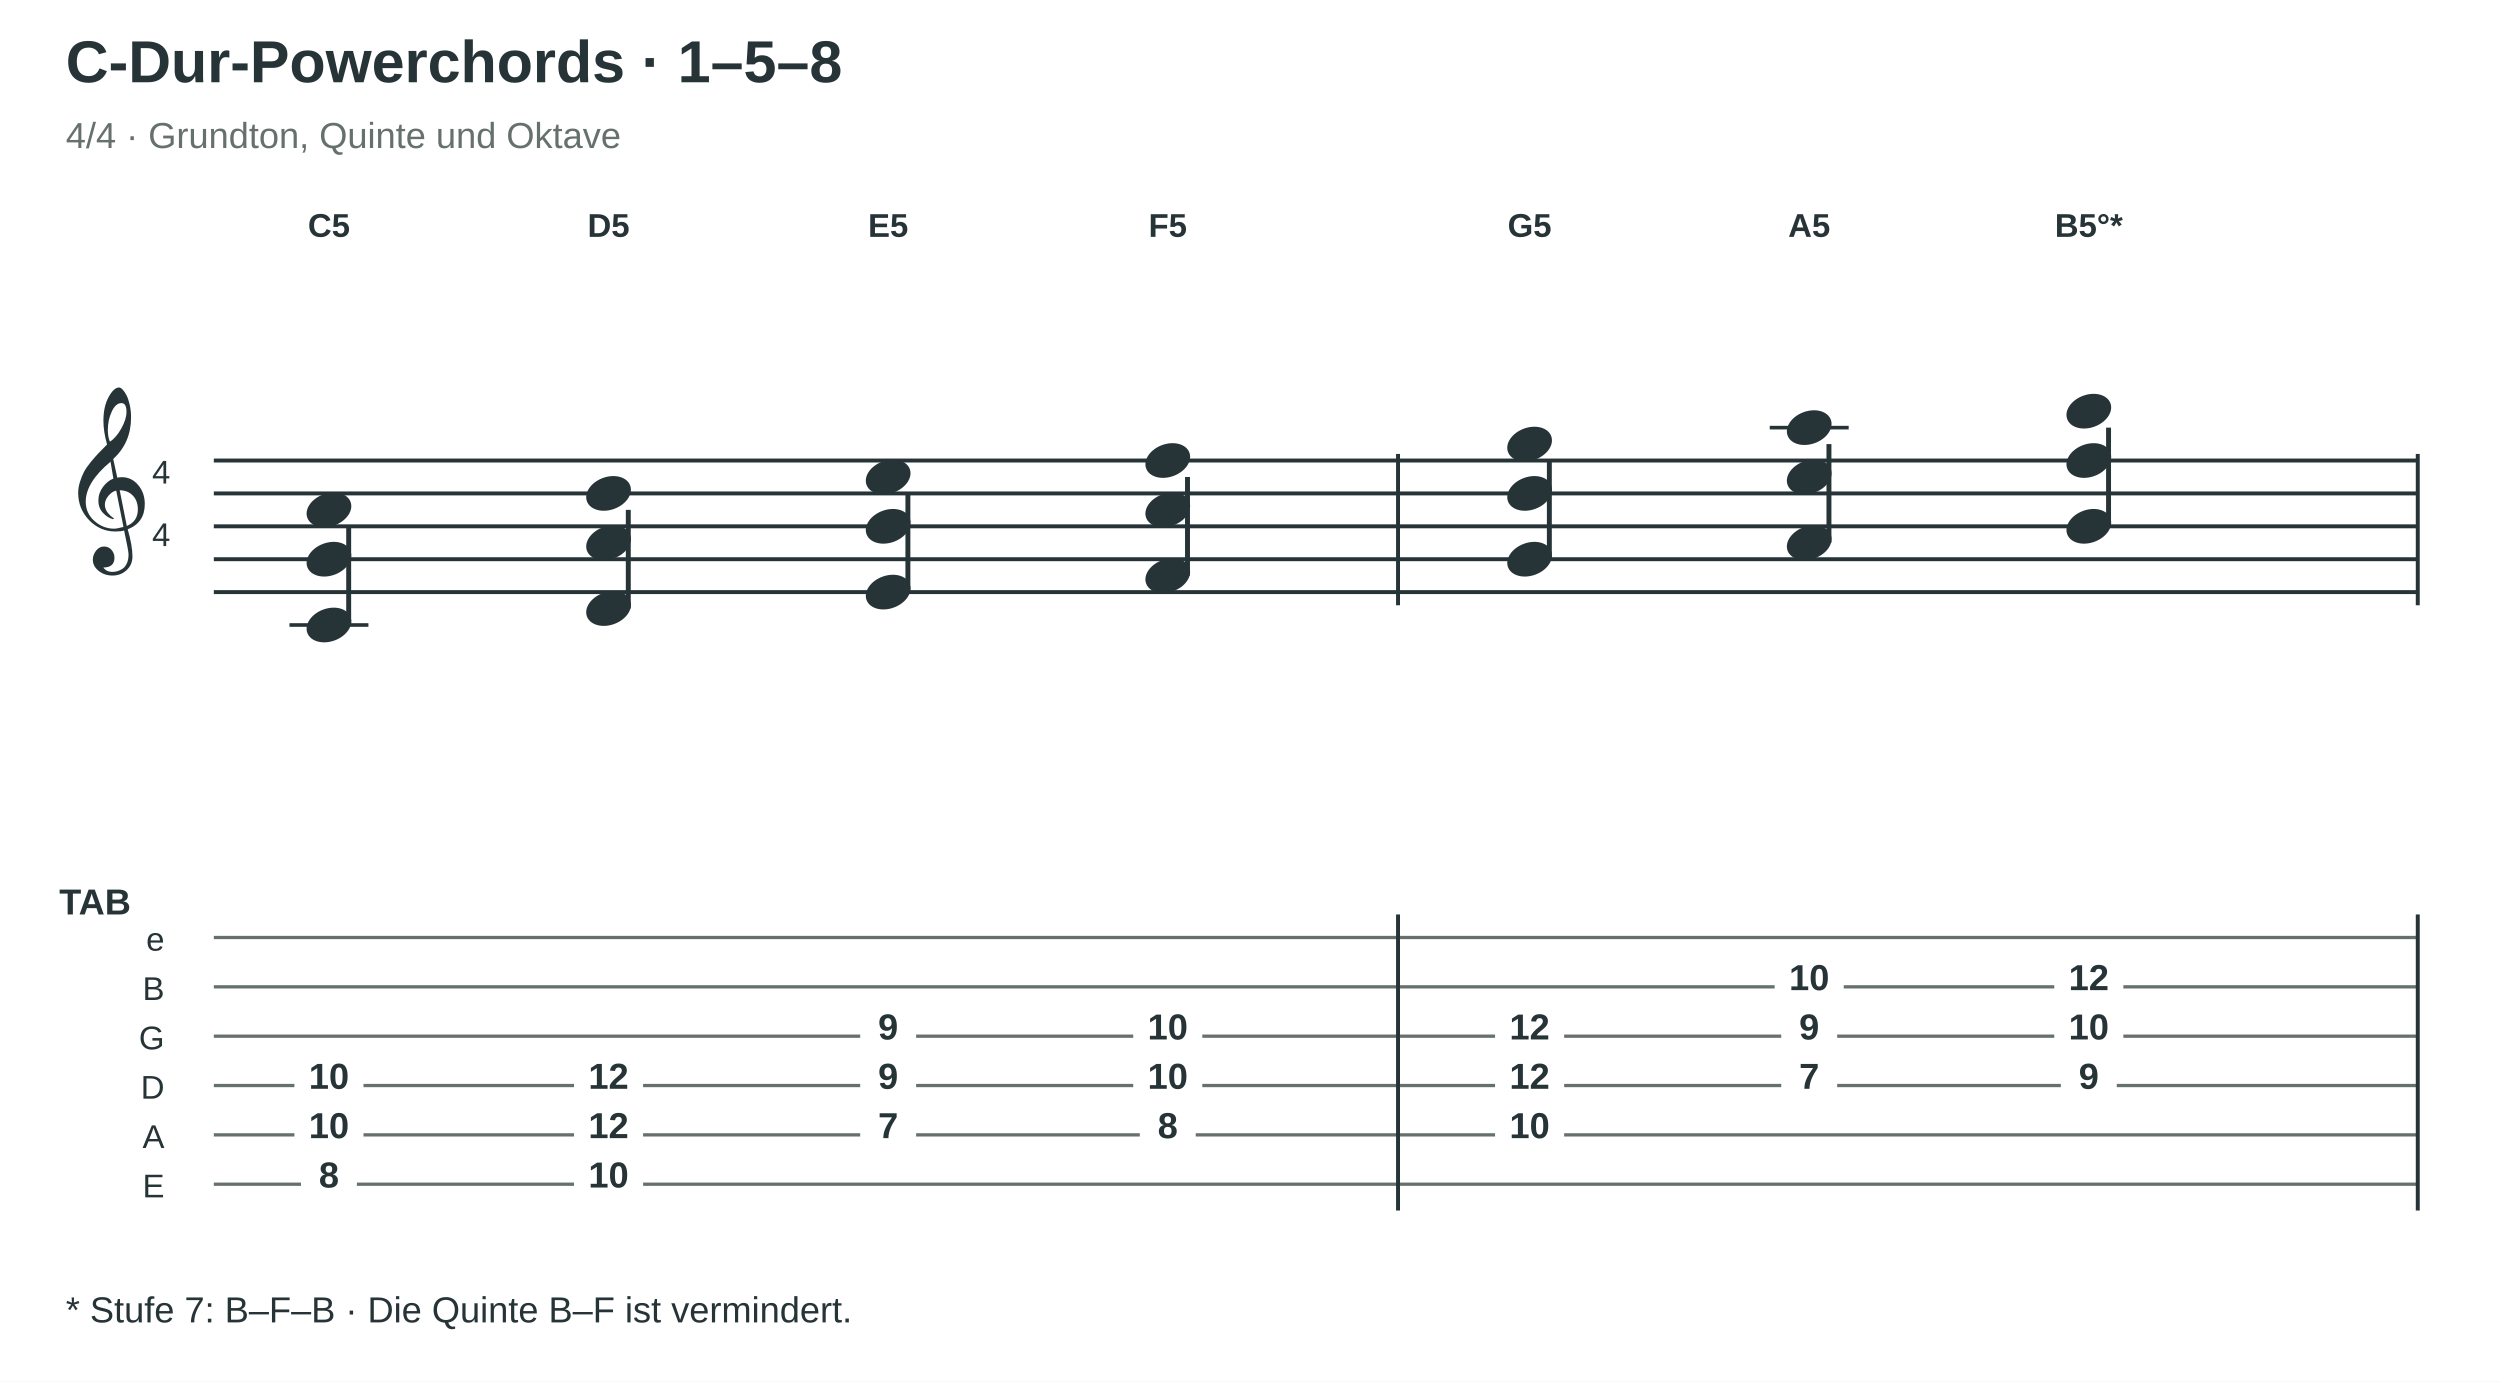
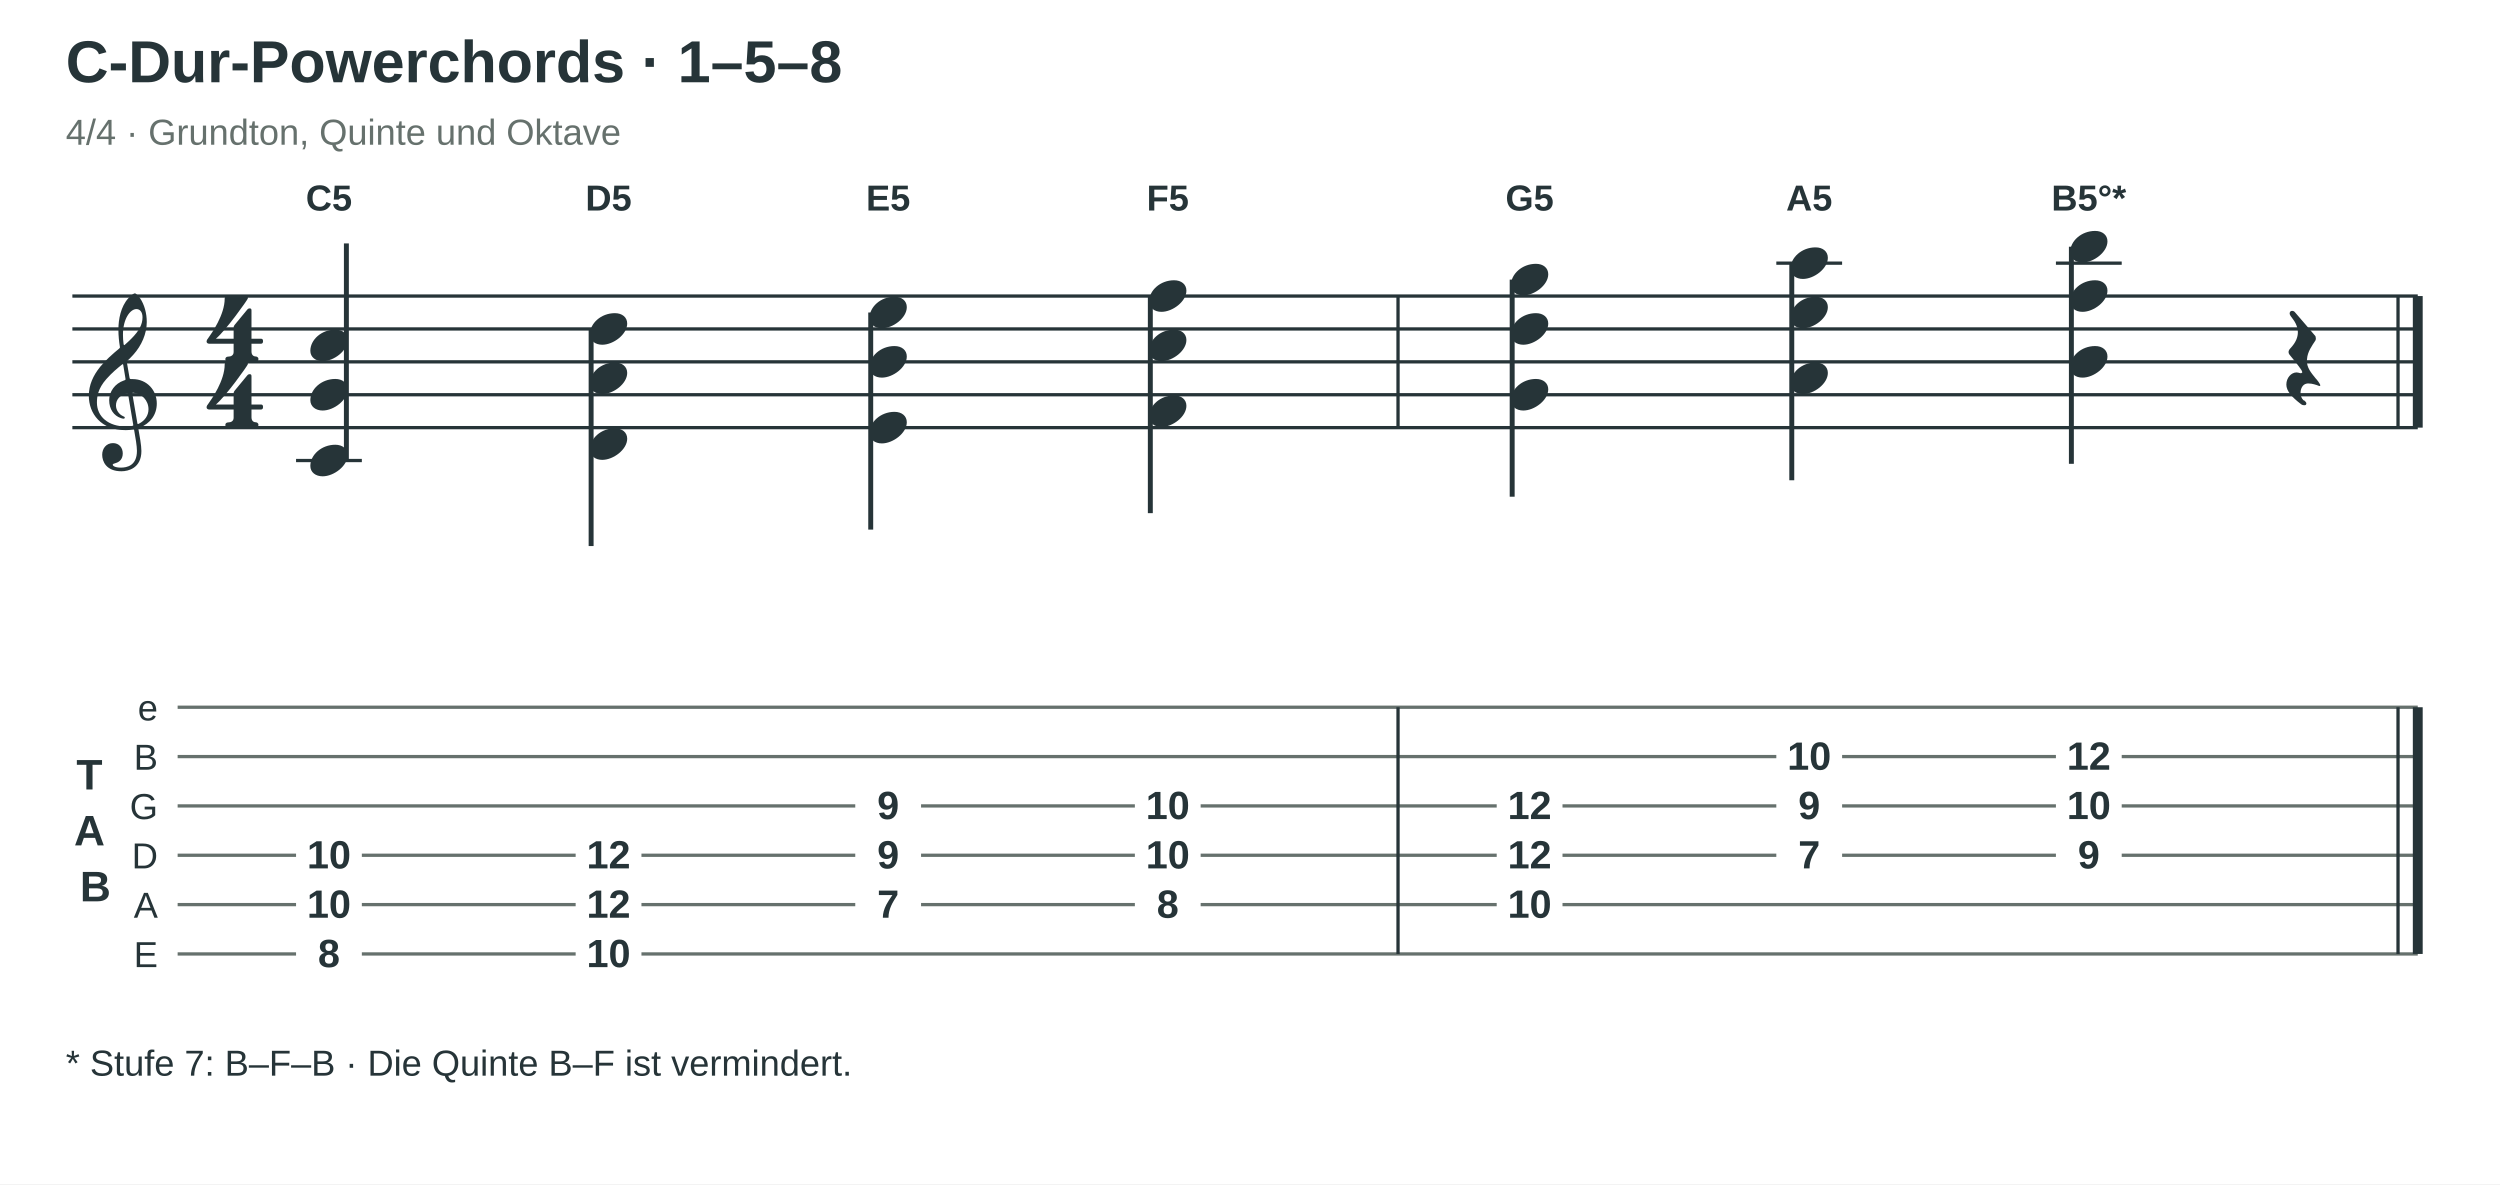
- <svg xmlns="http://www.w3.org/2000/svg" width="760" height="420" viewBox="0 0 760 420" role="img" aria-labelledby="title desc">
-   <rect width="100%" height="100%" fill="#fff" />
-   <text x="20" y="25" font-family="Arial,sans-serif" font-weight="700" font-size="18" fill="#263438">C-Dur-Powerchords · 1–5–8</text>
-   <text x="20" y="45" font-family="Arial,sans-serif" font-size="11" fill="#66716d">4/4 · Grundton, Quinte und Oktave</text>
-   <text x="18" y="161" font-family="serif" font-size="48" fill="#263438">𝄞</text>
-   <text x="49" y="147" text-anchor="middle" font-family="Arial,sans-serif" font-size="10" fill="#263438">4</text>
-   <text x="49" y="166" text-anchor="middle" font-family="Arial,sans-serif" font-size="10" fill="#263438">4</text>
-   <line x1="65" y1="140" x2="735" y2="140" stroke="#263438" stroke-width="1.2" />
-   <line x1="65" y1="150" x2="735" y2="150" stroke="#263438" stroke-width="1.2" />
-   <line x1="65" y1="160" x2="735" y2="160" stroke="#263438" stroke-width="1.2" />
-   <line x1="65" y1="170" x2="735" y2="170" stroke="#263438" stroke-width="1.2" />
-   <line x1="65" y1="180" x2="735" y2="180" stroke="#263438" stroke-width="1.2" />
-   <line x1="425" y1="138" x2="425" y2="184" stroke="#263438" stroke-width="1.2" />
-   <line x1="735" y1="138" x2="735" y2="184" stroke="#263438" stroke-width="1.2" />
-   <text x="100" y="72" text-anchor="middle" font-family="Arial,sans-serif" font-size="10" font-weight="700" fill="#263438">C5</text>
-   <line x1="88" y1="190" x2="112" y2="190" stroke="#263438" stroke-width="1.1" />
-   <ellipse cx="100" cy="190" rx="7" ry="5" transform="rotate(-20 100 190)" fill="#263438" />
-   <ellipse cx="100" cy="170" rx="7" ry="5" transform="rotate(-20 100 170)" fill="#263438" />
-   <ellipse cx="100" cy="155" rx="7" ry="5" transform="rotate(-20 100 155)" fill="#263438" />
-   <path d="M106 190V160" stroke="#263438" stroke-width="1.5" />
-   <text x="185" y="72" text-anchor="middle" font-family="Arial,sans-serif" font-size="10" font-weight="700" fill="#263438">D5</text>
-   <ellipse cx="185" cy="185" rx="7" ry="5" transform="rotate(-20 185 185)" fill="#263438" />
-   <ellipse cx="185" cy="165" rx="7" ry="5" transform="rotate(-20 185 165)" fill="#263438" />
-   <ellipse cx="185" cy="150" rx="7" ry="5" transform="rotate(-20 185 150)" fill="#263438" />
-   <path d="M191 185V155" stroke="#263438" stroke-width="1.5" />
-   <text x="270" y="72" text-anchor="middle" font-family="Arial,sans-serif" font-size="10" font-weight="700" fill="#263438">E5</text>
-   <ellipse cx="270" cy="180" rx="7" ry="5" transform="rotate(-20 270 180)" fill="#263438" />
-   <ellipse cx="270" cy="160" rx="7" ry="5" transform="rotate(-20 270 160)" fill="#263438" />
-   <ellipse cx="270" cy="145" rx="7" ry="5" transform="rotate(-20 270 145)" fill="#263438" />
-   <path d="M276 180V150" stroke="#263438" stroke-width="1.5" />
-   <text x="355" y="72" text-anchor="middle" font-family="Arial,sans-serif" font-size="10" font-weight="700" fill="#263438">F5</text>
-   <ellipse cx="355" cy="175" rx="7" ry="5" transform="rotate(-20 355 175)" fill="#263438" />
-   <ellipse cx="355" cy="155" rx="7" ry="5" transform="rotate(-20 355 155)" fill="#263438" />
-   <ellipse cx="355" cy="140" rx="7" ry="5" transform="rotate(-20 355 140)" fill="#263438" />
-   <path d="M361 175V145" stroke="#263438" stroke-width="1.5" />
-   <text x="465" y="72" text-anchor="middle" font-family="Arial,sans-serif" font-size="10" font-weight="700" fill="#263438">G5</text>
-   <ellipse cx="465" cy="170" rx="7" ry="5" transform="rotate(-20 465 170)" fill="#263438" />
-   <ellipse cx="465" cy="150" rx="7" ry="5" transform="rotate(-20 465 150)" fill="#263438" />
-   <ellipse cx="465" cy="135" rx="7" ry="5" transform="rotate(-20 465 135)" fill="#263438" />
-   <path d="M471 170V140" stroke="#263438" stroke-width="1.5" />
-   <text x="550" y="72" text-anchor="middle" font-family="Arial,sans-serif" font-size="10" font-weight="700" fill="#263438">A5</text>
-   <line x1="538" y1="130" x2="562" y2="130" stroke="#263438" stroke-width="1.1" />
-   <ellipse cx="550" cy="165" rx="7" ry="5" transform="rotate(-20 550 165)" fill="#263438" />
-   <ellipse cx="550" cy="145" rx="7" ry="5" transform="rotate(-20 550 145)" fill="#263438" />
-   <ellipse cx="550" cy="130" rx="7" ry="5" transform="rotate(-20 550 130)" fill="#263438" />
-   <path d="M556 165V135" stroke="#263438" stroke-width="1.5" />
-   <text x="635" y="72" text-anchor="middle" font-family="Arial,sans-serif" font-size="10" font-weight="700" fill="#263438">B5°*</text>
-   <ellipse cx="635" cy="160" rx="7" ry="5" transform="rotate(-20 635 160)" fill="#263438" />
-   <ellipse cx="635" cy="140" rx="7" ry="5" transform="rotate(-20 635 140)" fill="#263438" />
-   <ellipse cx="635" cy="125" rx="7" ry="5" transform="rotate(-20 635 125)" fill="#263438" />
-   <path d="M641 160V130" stroke="#263438" stroke-width="1.5" />
-   <text x="18" y="278" font-family="Arial,sans-serif" font-weight="700" font-size="11" fill="#263438">TAB</text>
-   <line x1="65" y1="285" x2="735" y2="285" stroke="#66716d" stroke-width="1" />
-   <text x="50" y="289" text-anchor="end" font-family="Arial,sans-serif" font-size="10" fill="#263438">e</text>
-   <line x1="65" y1="300" x2="735" y2="300" stroke="#66716d" stroke-width="1" />
-   <text x="50" y="304" text-anchor="end" font-family="Arial,sans-serif" font-size="10" fill="#263438">B</text>
-   <line x1="65" y1="315" x2="735" y2="315" stroke="#66716d" stroke-width="1" />
-   <text x="50" y="319" text-anchor="end" font-family="Arial,sans-serif" font-size="10" fill="#263438">G</text>
-   <line x1="65" y1="330" x2="735" y2="330" stroke="#66716d" stroke-width="1" />
-   <text x="50" y="334" text-anchor="end" font-family="Arial,sans-serif" font-size="10" fill="#263438">D</text>
-   <line x1="65" y1="345" x2="735" y2="345" stroke="#66716d" stroke-width="1" />
-   <text x="50" y="349" text-anchor="end" font-family="Arial,sans-serif" font-size="10" fill="#263438">A</text>
-   <line x1="65" y1="360" x2="735" y2="360" stroke="#66716d" stroke-width="1" />
-   <text x="50" y="364" text-anchor="end" font-family="Arial,sans-serif" font-size="10" fill="#263438">E</text>
-   <line x1="425" y1="278" x2="425" y2="368" stroke="#263438" stroke-width="1.2" />
-   <line x1="735" y1="278" x2="735" y2="368" stroke="#263438" stroke-width="1.2" />
-   <rect x="91.5" y="350" width="17" height="14" fill="#fff" />
-   <text x="100" y="361" text-anchor="middle" font-family="Arial,sans-serif" font-size="11" font-weight="700" fill="#263438">8</text>
-   <rect x="89.5" y="335" width="21" height="14" fill="#fff" />
-   <text x="100" y="346" text-anchor="middle" font-family="Arial,sans-serif" font-size="11" font-weight="700" fill="#263438">10</text>
-   <rect x="89.5" y="320" width="21" height="14" fill="#fff" />
-   <text x="100" y="331" text-anchor="middle" font-family="Arial,sans-serif" font-size="11" font-weight="700" fill="#263438">10</text>
-   <rect x="174.5" y="350" width="21" height="14" fill="#fff" />
-   <text x="185" y="361" text-anchor="middle" font-family="Arial,sans-serif" font-size="11" font-weight="700" fill="#263438">10</text>
-   <rect x="174.5" y="335" width="21" height="14" fill="#fff" />
-   <text x="185" y="346" text-anchor="middle" font-family="Arial,sans-serif" font-size="11" font-weight="700" fill="#263438">12</text>
-   <rect x="174.5" y="320" width="21" height="14" fill="#fff" />
-   <text x="185" y="331" text-anchor="middle" font-family="Arial,sans-serif" font-size="11" font-weight="700" fill="#263438">12</text>
-   <rect x="261.5" y="335" width="17" height="14" fill="#fff" />
-   <text x="270" y="346" text-anchor="middle" font-family="Arial,sans-serif" font-size="11" font-weight="700" fill="#263438">7</text>
-   <rect x="261.5" y="320" width="17" height="14" fill="#fff" />
-   <text x="270" y="331" text-anchor="middle" font-family="Arial,sans-serif" font-size="11" font-weight="700" fill="#263438">9</text>
-   <rect x="261.5" y="305" width="17" height="14" fill="#fff" />
-   <text x="270" y="316" text-anchor="middle" font-family="Arial,sans-serif" font-size="11" font-weight="700" fill="#263438">9</text>
-   <rect x="346.5" y="335" width="17" height="14" fill="#fff" />
-   <text x="355" y="346" text-anchor="middle" font-family="Arial,sans-serif" font-size="11" font-weight="700" fill="#263438">8</text>
-   <rect x="344.5" y="320" width="21" height="14" fill="#fff" />
-   <text x="355" y="331" text-anchor="middle" font-family="Arial,sans-serif" font-size="11" font-weight="700" fill="#263438">10</text>
-   <rect x="344.5" y="305" width="21" height="14" fill="#fff" />
-   <text x="355" y="316" text-anchor="middle" font-family="Arial,sans-serif" font-size="11" font-weight="700" fill="#263438">10</text>
-   <rect x="454.5" y="335" width="21" height="14" fill="#fff" />
-   <text x="465" y="346" text-anchor="middle" font-family="Arial,sans-serif" font-size="11" font-weight="700" fill="#263438">10</text>
-   <rect x="454.5" y="320" width="21" height="14" fill="#fff" />
-   <text x="465" y="331" text-anchor="middle" font-family="Arial,sans-serif" font-size="11" font-weight="700" fill="#263438">12</text>
-   <rect x="454.5" y="305" width="21" height="14" fill="#fff" />
-   <text x="465" y="316" text-anchor="middle" font-family="Arial,sans-serif" font-size="11" font-weight="700" fill="#263438">12</text>
-   <rect x="541.5" y="320" width="17" height="14" fill="#fff" />
-   <text x="550" y="331" text-anchor="middle" font-family="Arial,sans-serif" font-size="11" font-weight="700" fill="#263438">7</text>
-   <rect x="541.5" y="305" width="17" height="14" fill="#fff" />
-   <text x="550" y="316" text-anchor="middle" font-family="Arial,sans-serif" font-size="11" font-weight="700" fill="#263438">9</text>
-   <rect x="539.5" y="290" width="21" height="14" fill="#fff" />
-   <text x="550" y="301" text-anchor="middle" font-family="Arial,sans-serif" font-size="11" font-weight="700" fill="#263438">10</text>
-   <rect x="626.5" y="320" width="17" height="14" fill="#fff" />
-   <text x="635" y="331" text-anchor="middle" font-family="Arial,sans-serif" font-size="11" font-weight="700" fill="#263438">9</text>
-   <rect x="624.5" y="305" width="21" height="14" fill="#fff" />
-   <text x="635" y="316" text-anchor="middle" font-family="Arial,sans-serif" font-size="11" font-weight="700" fill="#263438">10</text>
-   <rect x="624.5" y="290" width="21" height="14" fill="#fff" />
-   <text x="635" y="301" text-anchor="middle" font-family="Arial,sans-serif" font-size="11" font-weight="700" fill="#263438">12</text>
-   <text x="20" y="402" font-family="Arial,sans-serif" font-size="11" fill="#263438">* Stufe 7: B–F–B · Die Quinte B–F ist vermindert.</text>
+ <svg xmlns="http://www.w3.org/2000/svg" width="760" height="360" viewBox="0 0 760 360" role="img" aria-labelledby="title desc">
+   <defs>
+     <path id="head" d="M7.8 30 C14.9 30 23.6 36.6 23.6 43.4 C23.6 47.4 20.4 50 15.8 50 C7 50 0 43.5 0 36.6 C0 32.5 3.4 30 7.8 30 Z" />
+     <path id="rest" d="M6.2 37 C7.5 35.4 8.6 33.8 9.7 32.2 C9.8 31.8 10.2 31.2 10.2 31 C10.2 31 10.2 30.8 10.1 30.7 C9.9 30.4 9.6 30.3 9.2 30.3 C8.9 30.3 8.2 30.5 7.9 30.6 C7.5 30.6 7 30.8 6.6 30.8 C3.2 30.8 0.1 27.4 0.1 23.1 C0.1 19.1 3.5 15.2 9.4 10.7 C10 10.2 10.8 10 11.4 10 C12 10 12.6 10.2 12.6 10.5 C12.7 10.7 12.8 10.9 12.8 11 C12.8 11.8 12.2 12.4 11.5 13 C10.5 13 9.6 15.1 9.4 15.8 C9.2 16.5 9.1 17.2 9.1 17.9 C9.1 20.4 10.3 23.2 12.9 23.7 C13.3 23.8 13.7 23.8 14.2 23.8 C16.5 23.8 19.1 22.9 20.4 22.4 C20.5 22.4 20.6 22.3 20.6 22.3 C20.9 22.2 21 22.2 21.2 22.2 C21.4 22.2 21.6 22.3 21.6 22.6 C21.6 23.5 19.5 26.2 18.6 27.1 C15.6 30.8 13.1 33.8 13.1 38.2 C13.1 38.6 13.2 39 13.2 39.3 C13.5 43.9 16.4 47.8 18.5 51 C18.7 51.4 18.8 51.8 18.8 52.2 C18.8 53 18.5 53.8 18.5 53.8 C18.5 53.8 6.6 67.8 5.3 69.2 C4.9 69.6 4.3 69.8 3.8 69.8 C3 69.8 2.2 69.3 2.2 68.2 C2.2 67.8 2.3 67.4 2.6 66.9 C2.9 66 7.4 61.9 7.4 56.2 C7.4 53.2 6.2 49.8 2.6 46 C1.8 45.2 1.5 44.3 1.5 43.7 C1.5 42.6 2.3 41.8 2.3 41.8 Z" />
+     <path id="time-four" data-smufl="E084" d="M14.48 -2.96 L14.48 5.6 C14.48 5.92 14.44 6.28 14 6.28 C13.64 6.28 13.44 6.2 13.2 5.92 L9.4 1.32 C9.24 1.12 9.04 0.88 9.04 0.4 L9.04 -2.96 L3.64 -2.96 C6.84 -0.24 13.24 8.84 13.36 9.28 C13.36 9.36 13.4 9.4 13.4 9.48 C13.4 9.8 13.12 10.04 12.8 10.04 C12.44 10.04 10.8 9.96 10.08 9.96 C9.36 9.96 7.56 10.04 7.24 10.04 C6.88 10.04 6.32 9.92 6.32 9.28 C6.32 4.32 2.4 -1.24 1.2 -2.92 L0.96 -3.24 C0.96 -3.28 0.92 -3.32 0.92 -3.36 C0.84 -3.52 0.8 -3.68 0.8 -3.8 C0.8 -4.2 1.12 -4.48 1.6 -4.48 L9.04 -4.48 L9.04 -7 C9.04 -8.08 8.16 -8.4 7.44 -8.4 C6.8 -8.4 6.52 -8.76 6.52 -9.16 C6.52 -9.56 6.68 -10 7.28 -10 L15.8 -10 C16.2 -10 16.6 -9.72 16.6 -9.16 C16.6 -8.6 16.12 -8.36 15.72 -8.36 C15.32 -8.36 14.48 -8.12 14.48 -6.84 L14.48 -4.48 L17.4 -4.48 C17.8 -4.48 18 -4.2 18 -3.72 C18 -3.24 17.84 -2.96 17.4 -2.96 Z" />
+   </defs>
+   <rect width="760" height="360" fill="#fff" />
+   <text x="20" y="25" font-family="Arial,sans-serif" font-size="18" font-weight="700" fill="#263438">C-Dur-Powerchords · 1–5–8</text>
+   <text x="20" y="44" font-family="Arial,sans-serif" font-size="11" fill="#66716d">4/4 · Grundton, Quinte und Oktave</text>
+   <path d="M22 90H735 M22 100H735 M22 110H735 M22 120H735 M22 130H735 M425 90v40 M729 90v40" fill="none" stroke="#263438" />
+   <path d="M735 90v40" stroke="#263438" stroke-width="3" />
+   <path data-smufl="E050" transform="translate(27 123) scale(.77 -.77)" fill="#263438" d="M15.04 16.6 C14.96 17.08 15.04 17.12 15.28 17.36 C15.92 17.96 16.76 18.8 17.52 19.64 C20.88 23.32 22.88 28.08 22.88 32.6 C22.88 36.08 21.92 39.52 20.28 41.92 C19.68 42.8 18.64 43.92 18.2 43.92 C17.64 43.92 16.4 42.88 15.6 42 C12.64 38.72 11.68 33.72 11.68 29.56 C11.68 27.24 11.96 24.64 12.24 23 C12.32 22.52 12.36 22.44 11.88 22.04 C9.32 19.92 6.56 17.48 4.48 14.92 C1.72 11.48 0 7.76 0 3.48 C0 -3.48 4.76 -10.08 14.56 -10.08 C15.48 -10.08 16.52 -10 17.32 -9.84 C17.76 -9.76 17.84 -9.72 17.92 -10.2 C18.4 -12.88 19 -16.36 19 -18.24 C19 -24.16 15 -24.88 12.64 -24.88 C10.48 -24.88 9.44 -24.24 9.44 -23.72 C9.44 -23.44 9.8 -23.32 10.72 -23.04 C11.96 -22.68 13.4 -21.6 13.4 -19.28 C13.4 -17.08 12 -15.2 9.56 -15.2 C6.88 -15.2 5.28 -17.32 5.28 -19.8 C5.28 -22.4 6.84 -26.32 12.88 -26.32 C15.56 -26.32 20.76 -25.12 20.76 -18.32 C20.76 -16.04 20.04 -12.24 19.6 -9.76 C19.52 -9.28 19.56 -9.32 20.12 -9.08 C24.16 -7.48 26.84 -4.08 26.84 0.44 C26.84 5.56 23.08 10.08 17.2 10.08 C16.16 10.08 16.16 10.08 16.04 10.8 Z M18.8 37.72 C20.12 37.72 21.2 36.64 21.2 34.44 C21.2 31.68 19.88 29.12 16.76 26 C16.12 25.36 15.16 24.44 14.24 23.64 C13.96 23.4 13.8 23.44 13.72 23.96 C13.56 25 13.48 26.36 13.48 27.64 C13.48 33.88 16.36 37.72 18.8 37.72 Z M14.44 10.48 C14.56 9.72 14.56 9.76 13.84 9.52 C10.32 8.32 8.04 5.16 8.04 1.76 C8.04 -1.84 9.92 -4.4 12.64 -5.32 C12.96 -5.44 13.44 -5.56 13.72 -5.56 C14.04 -5.56 14.2 -5.36 14.2 -5.12 C14.2 -4.84 13.88 -4.72 13.6 -4.6 C11.92 -3.88 10.72 -2.16 10.72 -0.32 C10.72 1.96 12.28 3.68 14.72 4.36 C15.36 4.52 15.44 4.48 15.52 4.04 L17.52 -7.88 C17.6 -8.32 17.56 -8.32 16.96 -8.44 C16.32 -8.56 15.52 -8.64 14.72 -8.64 C7.72 -8.64 3.2 -4.76 3.2 0.8 C3.2 3.16 3.6 6.32 6.92 10.08 C9.32 12.76 11.16 14.24 13.04 15.76 C13.44 16.08 13.52 16.04 13.6 15.6 Z M17.2 4.12 C17.12 4.6 17.16 4.72 17.64 4.68 C20.88 4.4 23.56 1.68 23.56 -1.84 C23.56 -4.36 22.04 -6.4 19.8 -7.52 C19.32 -7.76 19.24 -7.76 19.16 -7.28 Z" />
+   <use href="#time-four" transform="translate(62 100.02) scale(.998 -.998)" fill="#263438" />
+   <use href="#time-four" transform="translate(62 120.02) scale(.998 -.998)" fill="#263438" />
+   <path d="M54 215H735 M54 230H735 M54 245H735 M54 260H735 M54 275H735 M54 290H735" fill="none" stroke="#66716d" />
+   <path d="M425 215v75 M729 215v75" stroke="#263438" />
+   <path d="M735 215v75" stroke="#263438" stroke-width="3" />
+   <text x="29" text-anchor="middle" font-family="Arial,sans-serif" font-size="13" font-weight="700" fill="#263438" aria-label="TAB">
+     <tspan x="29" y="240">T</tspan>
+     <tspan x="29" y="257">A</tspan>
+     <tspan x="29" y="274">B</tspan>
+   </text>
+   <g font-family="Arial,sans-serif" font-size="11" text-anchor="end" fill="#263438">
+     <text x="48" y="219">e</text>
+     <text x="48" y="234">B</text>
+     <text x="48" y="249">G</text>
+     <text x="48" y="264">D</text>
+     <text x="48" y="279">A</text>
+     <text x="48" y="294">E</text>
+   </g>
+   <g fill="#263438">
+     <text x="100" y="64" text-anchor="middle" font-family="Arial,sans-serif" font-size="11" font-weight="700">C5</text>
+     <path d="M90 140h20" stroke="#263438" />
+     <path d="M105.3 140V74" stroke="#263438" stroke-width="1.5" />
+     <use href="#head" transform="translate(94.34 159.2) scale(.48 -.48)" />
+     <use href="#head" transform="translate(94.34 139.2) scale(.48 -.48)" />
+     <use href="#head" transform="translate(94.34 124.2) scale(.48 -.48)" />
+     <rect x="90" y="281" width="20" height="15" rx="3" fill="#fff" />
+     <text x="100" y="294" text-anchor="middle" font-family="Arial,sans-serif" font-size="12" font-weight="700">8</text>
+     <rect x="90" y="266" width="20" height="15" rx="3" fill="#fff" />
+     <text x="100" y="279" text-anchor="middle" font-family="Arial,sans-serif" font-size="12" font-weight="700">10</text>
+     <rect x="90" y="251" width="20" height="15" rx="3" fill="#fff" />
+     <text x="100" y="264" text-anchor="middle" font-family="Arial,sans-serif" font-size="12" font-weight="700">10</text>
+   </g>
+   <g fill="#263438">
+     <text x="185" y="64" text-anchor="middle" font-family="Arial,sans-serif" font-size="11" font-weight="700">D5</text>
+     <path d="M179.7 100V166" stroke="#263438" stroke-width="1.5" />
+     <use href="#head" transform="translate(179.34 154.2) scale(.48 -.48)" />
+     <use href="#head" transform="translate(179.34 134.2) scale(.48 -.48)" />
+     <use href="#head" transform="translate(179.34 119.2) scale(.48 -.48)" />
+     <rect x="175" y="281" width="20" height="15" rx="3" fill="#fff" />
+     <text x="185" y="294" text-anchor="middle" font-family="Arial,sans-serif" font-size="12" font-weight="700">10</text>
+     <rect x="175" y="266" width="20" height="15" rx="3" fill="#fff" />
+     <text x="185" y="279" text-anchor="middle" font-family="Arial,sans-serif" font-size="12" font-weight="700">12</text>
+     <rect x="175" y="251" width="20" height="15" rx="3" fill="#fff" />
+     <text x="185" y="264" text-anchor="middle" font-family="Arial,sans-serif" font-size="12" font-weight="700">12</text>
+   </g>
+   <g fill="#263438">
+     <text x="270" y="64" text-anchor="middle" font-family="Arial,sans-serif" font-size="11" font-weight="700">E5</text>
+     <path d="M264.7 95V161" stroke="#263438" stroke-width="1.5" />
+     <use href="#head" transform="translate(264.34 149.2) scale(.48 -.48)" />
+     <use href="#head" transform="translate(264.34 129.2) scale(.48 -.48)" />
+     <use href="#head" transform="translate(264.34 114.2) scale(.48 -.48)" />
+     <rect x="260" y="266" width="20" height="15" rx="3" fill="#fff" />
+     <text x="270" y="279" text-anchor="middle" font-family="Arial,sans-serif" font-size="12" font-weight="700">7</text>
+     <rect x="260" y="251" width="20" height="15" rx="3" fill="#fff" />
+     <text x="270" y="264" text-anchor="middle" font-family="Arial,sans-serif" font-size="12" font-weight="700">9</text>
+     <rect x="260" y="236" width="20" height="15" rx="3" fill="#fff" />
+     <text x="270" y="249" text-anchor="middle" font-family="Arial,sans-serif" font-size="12" font-weight="700">9</text>
+   </g>
+   <g fill="#263438">
+     <text x="355" y="64" text-anchor="middle" font-family="Arial,sans-serif" font-size="11" font-weight="700">F5</text>
+     <path d="M349.7 90V156" stroke="#263438" stroke-width="1.5" />
+     <use href="#head" transform="translate(349.34 144.2) scale(.48 -.48)" />
+     <use href="#head" transform="translate(349.34 124.2) scale(.48 -.48)" />
+     <use href="#head" transform="translate(349.34 109.2) scale(.48 -.48)" />
+     <rect x="345" y="266" width="20" height="15" rx="3" fill="#fff" />
+     <text x="355" y="279" text-anchor="middle" font-family="Arial,sans-serif" font-size="12" font-weight="700">8</text>
+     <rect x="345" y="251" width="20" height="15" rx="3" fill="#fff" />
+     <text x="355" y="264" text-anchor="middle" font-family="Arial,sans-serif" font-size="12" font-weight="700">10</text>
+     <rect x="345" y="236" width="20" height="15" rx="3" fill="#fff" />
+     <text x="355" y="249" text-anchor="middle" font-family="Arial,sans-serif" font-size="12" font-weight="700">10</text>
+   </g>
+   <g fill="#263438">
+     <text x="465" y="64" text-anchor="middle" font-family="Arial,sans-serif" font-size="11" font-weight="700">G5</text>
+     <path d="M459.7 85V151" stroke="#263438" stroke-width="1.5" />
+     <use href="#head" transform="translate(459.34 139.2) scale(.48 -.48)" />
+     <use href="#head" transform="translate(459.34 119.2) scale(.48 -.48)" />
+     <use href="#head" transform="translate(459.34 104.2) scale(.48 -.48)" />
+     <rect x="455" y="266" width="20" height="15" rx="3" fill="#fff" />
+     <text x="465" y="279" text-anchor="middle" font-family="Arial,sans-serif" font-size="12" font-weight="700">10</text>
+     <rect x="455" y="251" width="20" height="15" rx="3" fill="#fff" />
+     <text x="465" y="264" text-anchor="middle" font-family="Arial,sans-serif" font-size="12" font-weight="700">12</text>
+     <rect x="455" y="236" width="20" height="15" rx="3" fill="#fff" />
+     <text x="465" y="249" text-anchor="middle" font-family="Arial,sans-serif" font-size="12" font-weight="700">12</text>
+   </g>
+   <g fill="#263438">
+     <text x="550" y="64" text-anchor="middle" font-family="Arial,sans-serif" font-size="11" font-weight="700">A5</text>
+     <path d="M540 80h20" stroke="#263438" />
+     <path d="M544.7 80V146" stroke="#263438" stroke-width="1.5" />
+     <use href="#head" transform="translate(544.34 134.2) scale(.48 -.48)" />
+     <use href="#head" transform="translate(544.34 114.2) scale(.48 -.48)" />
+     <use href="#head" transform="translate(544.34 99.2) scale(.48 -.48)" />
+     <rect x="540" y="251" width="20" height="15" rx="3" fill="#fff" />
+     <text x="550" y="264" text-anchor="middle" font-family="Arial,sans-serif" font-size="12" font-weight="700">7</text>
+     <rect x="540" y="236" width="20" height="15" rx="3" fill="#fff" />
+     <text x="550" y="249" text-anchor="middle" font-family="Arial,sans-serif" font-size="12" font-weight="700">9</text>
+     <rect x="540" y="221" width="20" height="15" rx="3" fill="#fff" />
+     <text x="550" y="234" text-anchor="middle" font-family="Arial,sans-serif" font-size="12" font-weight="700">10</text>
+   </g>
+   <g fill="#263438">
+     <text x="635" y="64" text-anchor="middle" font-family="Arial,sans-serif" font-size="11" font-weight="700">B5°*</text>
+     <path d="M625 80h20" stroke="#263438" />
+     <path d="M629.7 75V141" stroke="#263438" stroke-width="1.5" />
+     <use href="#head" transform="translate(629.34 129.2) scale(.48 -.48)" />
+     <use href="#head" transform="translate(629.34 109.2) scale(.48 -.48)" />
+     <use href="#head" transform="translate(629.34 94.2) scale(.48 -.48)" />
+     <rect x="625" y="251" width="20" height="15" rx="3" fill="#fff" />
+     <text x="635" y="264" text-anchor="middle" font-family="Arial,sans-serif" font-size="12" font-weight="700">9</text>
+     <rect x="625" y="236" width="20" height="15" rx="3" fill="#fff" />
+     <text x="635" y="249" text-anchor="middle" font-family="Arial,sans-serif" font-size="12" font-weight="700">10</text>
+     <rect x="625" y="221" width="20" height="15" rx="3" fill="#fff" />
+     <text x="635" y="234" text-anchor="middle" font-family="Arial,sans-serif" font-size="12" font-weight="700">12</text>
+   </g>
+   <use href="#rest" transform="translate(695 128) scale(.48 -.48)" fill="#263438" />
+   <text x="20" y="327" font-family="Arial,sans-serif" font-size="11" fill="#263438">* Stufe 7: B–F–B · Die Quinte B–F ist vermindert.</text>
</svg>
